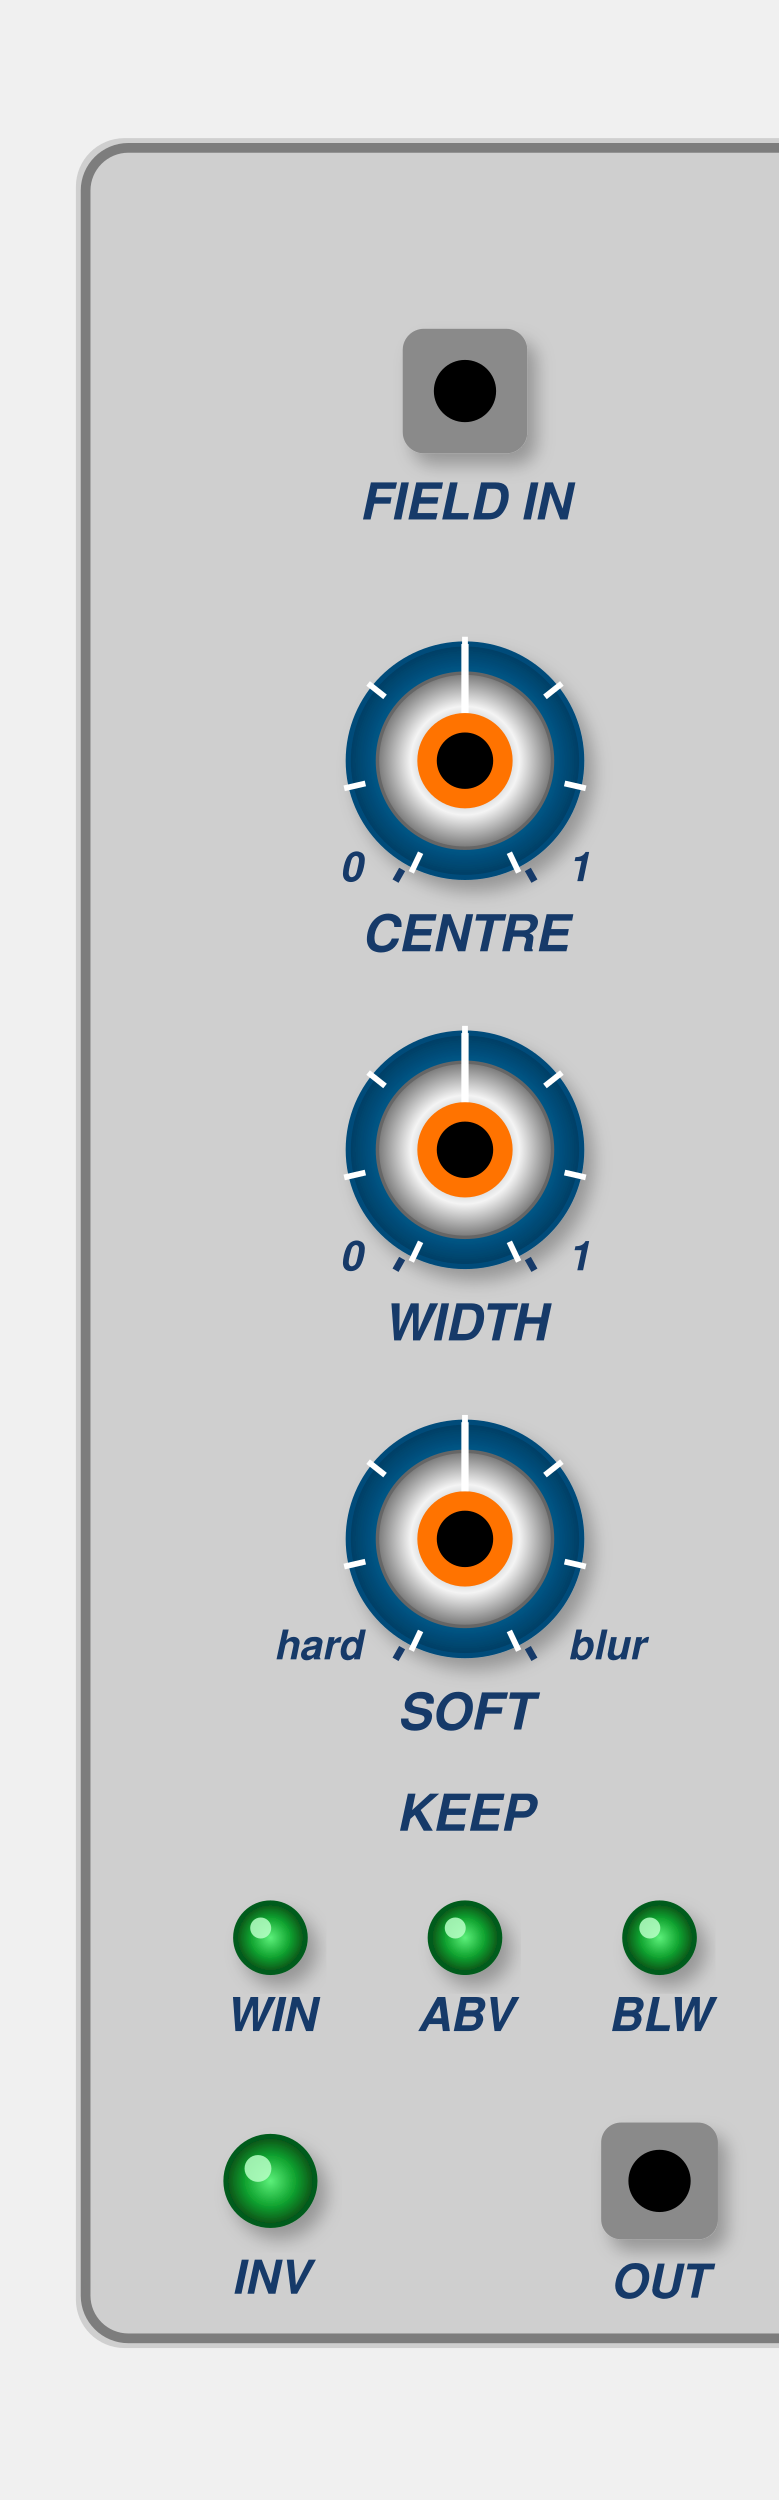
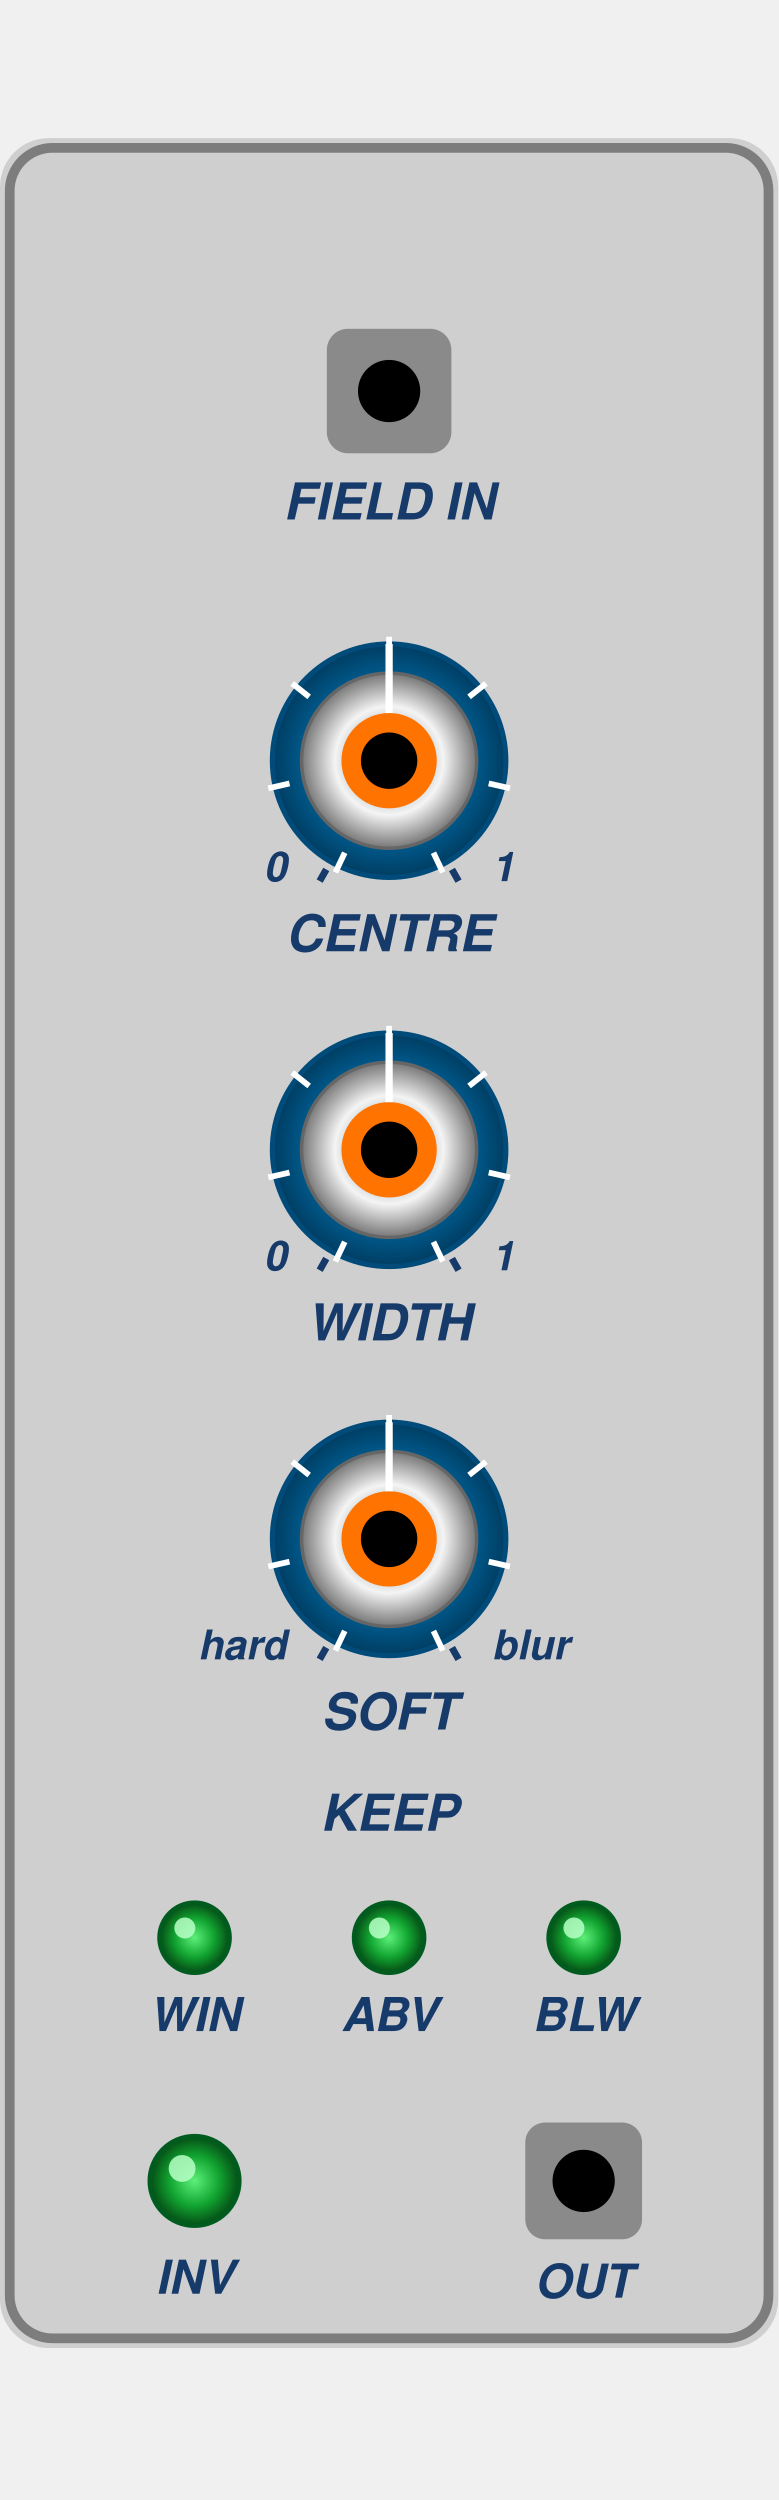
- <svg xmlns="http://www.w3.org/2000/svg" width="40mm" height="128.5mm" viewBox="0 0 40 128.5" font-family="Arial Narrow, Helvetica, Arial, sans-serif">
+ <svg xmlns="http://www.w3.org/2000/svg" width="40mm" height="128.5mm" viewBox="3.9 0 40 128.5" font-family="Arial Narrow, Helvetica, Arial, sans-serif">
  <defs>
-     <filter id="softShadow" x="-30%" y="-30%" width="160%" height="160%">
-       <feDropShadow dx="0.473" dy="0.592" stdDeviation="0.473" flood-color="#000" flood-opacity=".28" />
-     </filter>
    <radialGradient id="blueRing">
      <stop offset="0" stop-color="#1688cc" />
      <stop offset="0.55" stop-color="#006da8" />
      <stop offset="1" stop-color="#003d62" />
    </radialGradient>
    <radialGradient id="blueDial">
      <stop offset="0" stop-color="#1d79b7" />
      <stop offset="0.6" stop-color="#00639a" />
      <stop offset="1" stop-color="#00456e" />
    </radialGradient>
    <radialGradient id="knobCap">
      <stop offset="0" stop-color="#f8f8f8" />
      <stop offset="0.4" stop-color="#bfc3c5" />
      <stop offset="0.62" stop-color="#f4f4f4" />
      <stop offset="1" stop-color="#777777" />
    </radialGradient>
    <radialGradient id="redLed">
      <stop offset="0" stop-color="#ff4a4a" />
      <stop offset="0.55" stop-color="#d00000" />
      <stop offset="1" stop-color="#650000" />
    </radialGradient>
    <radialGradient id="greenLed">
      <stop offset="0" stop-color="#5cf07a" />
      <stop offset="0.55" stop-color="#12a531" />
      <stop offset="1" stop-color="#054d15" />
    </radialGradient>
    <radialGradient id="orangeLed">
      <stop offset="0" stop-color="#ffbf5c" />
      <stop offset="0.55" stop-color="#ef7d00" />
      <stop offset="1" stop-color="#7a3a00" />
    </radialGradient>
  </defs>
  <g transform="translate(3.9 7.0994)">
    <rect x="0" y="0" width="40" height="113.591" rx="2.5" fill="#cfcfcf" />
    <rect x="0.5" y="0.5" width="39" height="112.591" rx="2.2" fill="none" stroke="#7d7d7d" stroke-width="0.5" />
    <g data-wcoast-port="fieldIn" data-wcoast-cx="20" data-wcoast-cy="13">
-       <rect x="16.80" y="9.80" width="6.40" height="6.40" rx="1.09" fill="#8a8a8a" data-wcoast-role="jackbody" filter="url(#softShadow)" />
+       <rect x="16.80" y="9.80" width="6.40" height="6.40" rx="1.09" fill="#8a8a8a" data-wcoast-role="jackbody" />
      <circle cx="20" cy="13" r="1.6" fill="#000000" data-wcoast-role="jackhole" />
    </g>
    <text x="20" y="19.6" font-size="2.606" font-weight="700" font-style="italic" fill="#163a69" text-anchor="middle" font-family="Arial Narrow, Helvetica, Arial, sans-serif">FIELD IN</text>
    <text x="14.725" y="38.192" font-size="2.106" font-weight="700" font-style="italic" fill="#163a69" text-anchor="end" font-family="Arial Narrow, Helvetica, Arial, sans-serif">0</text>
    <text x="25.275" y="38.192" font-size="2.106" font-weight="700" font-style="italic" fill="#163a69" text-anchor="start" font-family="Arial Narrow, Helvetica, Arial, sans-serif">1</text>
    <g data-wcoast-param="centre" data-wcoast-cx="20" data-wcoast-cy="32" data-wcoast-angle-min="-150" data-wcoast-angle-max="150" data-wcoast-port="centreCv" data-wcoast-depth="centreDepth" data-wcoast-av="off">
-       <circle cx="20" cy="32" r="6" fill="url(#blueRing)" stroke="#004b7a" stroke-width="0.265" filter="url(#softShadow)" />
+       <circle cx="20" cy="32" r="6" fill="url(#blueRing)" stroke="#004b7a" stroke-width="0.265" />
      <circle cx="20" cy="32" r="4.5" fill="url(#knobCap)" stroke="#666666" stroke-width="0.176" />
      <line x1="16.77" y1="37.59" x2="16.43" y2="38.19" stroke="#163a69" stroke-width="0.355" />
      <line x1="23.23" y1="37.59" x2="23.57" y2="38.19" stroke="#163a69" stroke-width="0.355" />
      <circle cx="20" cy="32" r="2.45" fill="#ff7300" />
      <circle cx="20" cy="32" r="1.45" fill="#000000" data-wcoast-role="jackhole" />
      <g data-wcoast-role="indicator">
        <line x1="20.00" y1="25.63" x2="20.00" y2="26.75" stroke="#ffffff" stroke-width="0.298" />
        <line x1="24.98" y1="28.03" x2="24.11" y2="28.72" stroke="#ffffff" stroke-width="0.298" />
        <line x1="26.21" y1="33.42" x2="25.12" y2="33.17" stroke="#ffffff" stroke-width="0.298" />
        <line x1="22.76" y1="37.74" x2="22.28" y2="36.73" stroke="#ffffff" stroke-width="0.298" />
        <line x1="17.24" y1="37.74" x2="17.72" y2="36.73" stroke="#ffffff" stroke-width="0.298" />
        <line x1="13.79" y1="33.42" x2="14.88" y2="33.17" stroke="#ffffff" stroke-width="0.298" />
        <line x1="15.02" y1="28.03" x2="15.89" y2="28.72" stroke="#ffffff" stroke-width="0.298" />
        <line x1="20" y1="29.55" x2="20" y2="26.00" stroke="#ffffff" stroke-width="0.373" />
      </g>
    </g>
    <text x="20" y="41.8" font-size="2.606" font-weight="700" font-style="italic" fill="#163a69" text-anchor="middle" font-family="Arial Narrow, Helvetica, Arial, sans-serif">CENTRE</text>
    <text x="14.725" y="58.192" font-size="2.106" font-weight="700" font-style="italic" fill="#163a69" text-anchor="end" font-family="Arial Narrow, Helvetica, Arial, sans-serif">0</text>
    <text x="25.275" y="58.192" font-size="2.106" font-weight="700" font-style="italic" fill="#163a69" text-anchor="start" font-family="Arial Narrow, Helvetica, Arial, sans-serif">1</text>
    <g data-wcoast-param="width" data-wcoast-cx="20" data-wcoast-cy="52" data-wcoast-angle-min="-150" data-wcoast-angle-max="150" data-wcoast-port="widthCv" data-wcoast-depth="widthDepth" data-wcoast-av="off">
-       <circle cx="20" cy="52" r="6" fill="url(#blueRing)" stroke="#004b7a" stroke-width="0.265" filter="url(#softShadow)" />
+       <circle cx="20" cy="52" r="6" fill="url(#blueRing)" stroke="#004b7a" stroke-width="0.265" />
      <circle cx="20" cy="52" r="4.5" fill="url(#knobCap)" stroke="#666666" stroke-width="0.176" />
      <line x1="16.77" y1="57.59" x2="16.43" y2="58.19" stroke="#163a69" stroke-width="0.355" />
      <line x1="23.23" y1="57.59" x2="23.57" y2="58.19" stroke="#163a69" stroke-width="0.355" />
      <circle cx="20" cy="52" r="2.45" fill="#ff7300" />
      <circle cx="20" cy="52" r="1.45" fill="#000000" data-wcoast-role="jackhole" />
      <g data-wcoast-role="indicator">
        <line x1="20.00" y1="45.63" x2="20.00" y2="46.75" stroke="#ffffff" stroke-width="0.298" />
        <line x1="24.98" y1="48.03" x2="24.11" y2="48.72" stroke="#ffffff" stroke-width="0.298" />
        <line x1="26.21" y1="53.42" x2="25.12" y2="53.17" stroke="#ffffff" stroke-width="0.298" />
        <line x1="22.76" y1="57.74" x2="22.28" y2="56.73" stroke="#ffffff" stroke-width="0.298" />
        <line x1="17.24" y1="57.74" x2="17.72" y2="56.73" stroke="#ffffff" stroke-width="0.298" />
        <line x1="13.79" y1="53.42" x2="14.88" y2="53.17" stroke="#ffffff" stroke-width="0.298" />
        <line x1="15.02" y1="48.03" x2="15.89" y2="48.72" stroke="#ffffff" stroke-width="0.298" />
        <line x1="20" y1="49.55" x2="20" y2="46.00" stroke="#ffffff" stroke-width="0.373" />
      </g>
    </g>
    <text x="20" y="61.8" font-size="2.606" font-weight="700" font-style="italic" fill="#163a69" text-anchor="middle" font-family="Arial Narrow, Helvetica, Arial, sans-serif">WIDTH</text>
    <text x="14.725" y="78.192" font-size="2.106" font-weight="700" font-style="italic" fill="#163a69" text-anchor="end" font-family="Arial Narrow, Helvetica, Arial, sans-serif">hard</text>
    <text x="25.275" y="78.192" font-size="2.106" font-weight="700" font-style="italic" fill="#163a69" text-anchor="start" font-family="Arial Narrow, Helvetica, Arial, sans-serif">blur</text>
    <g data-wcoast-param="soft" data-wcoast-cx="20" data-wcoast-cy="72" data-wcoast-angle-min="-150" data-wcoast-angle-max="150" data-wcoast-port="softCv" data-wcoast-depth="softDepth" data-wcoast-av="off">
-       <circle cx="20" cy="72" r="6" fill="url(#blueRing)" stroke="#004b7a" stroke-width="0.265" filter="url(#softShadow)" />
+       <circle cx="20" cy="72" r="6" fill="url(#blueRing)" stroke="#004b7a" stroke-width="0.265" />
      <circle cx="20" cy="72" r="4.5" fill="url(#knobCap)" stroke="#666666" stroke-width="0.176" />
      <line x1="16.77" y1="77.59" x2="16.43" y2="78.19" stroke="#163a69" stroke-width="0.355" />
      <line x1="23.23" y1="77.59" x2="23.57" y2="78.19" stroke="#163a69" stroke-width="0.355" />
      <circle cx="20" cy="72" r="2.45" fill="#ff7300" />
      <circle cx="20" cy="72" r="1.45" fill="#000000" data-wcoast-role="jackhole" />
      <g data-wcoast-role="indicator">
        <line x1="20.00" y1="65.63" x2="20.00" y2="66.75" stroke="#ffffff" stroke-width="0.298" />
        <line x1="24.98" y1="68.03" x2="24.11" y2="68.72" stroke="#ffffff" stroke-width="0.298" />
        <line x1="26.21" y1="73.42" x2="25.12" y2="73.17" stroke="#ffffff" stroke-width="0.298" />
        <line x1="22.76" y1="77.74" x2="22.28" y2="76.73" stroke="#ffffff" stroke-width="0.298" />
        <line x1="17.24" y1="77.74" x2="17.72" y2="76.73" stroke="#ffffff" stroke-width="0.298" />
        <line x1="13.79" y1="73.42" x2="14.88" y2="73.17" stroke="#ffffff" stroke-width="0.298" />
        <line x1="15.02" y1="68.03" x2="15.89" y2="68.72" stroke="#ffffff" stroke-width="0.298" />
        <line x1="20" y1="69.55" x2="20" y2="66.00" stroke="#ffffff" stroke-width="0.373" />
      </g>
    </g>
    <text x="20" y="81.8" font-size="2.606" font-weight="700" font-style="italic" fill="#163a69" text-anchor="middle" font-family="Arial Narrow, Helvetica, Arial, sans-serif">SOFT</text>
    <text x="20" y="87" font-size="2.606" font-weight="700" font-style="italic" fill="#163a69" text-anchor="middle" font-family="Arial Narrow, Helvetica, Arial, sans-serif">KEEP</text>
    <g data-wcoast-param="mode">
-       <circle cx="10" cy="92.5" r="1.8" fill="url(#greenLed)" stroke="#005c1e" stroke-width="0.237" filter="url(#softShadow)" data-wcoast-role="step-indicator" data-wcoast-step="window" data-wcoast-led="green" />
+       <circle cx="10" cy="92.5" r="1.8" fill="url(#greenLed)" stroke="#005c1e" stroke-width="0.237" data-wcoast-role="step-indicator" data-wcoast-step="window" data-wcoast-led="green" />
      <circle cx="9.50" cy="92.00" r="0.54" fill="#b7ffc6" opacity="0.85" data-wcoast-role="led-gloss" pointer-events="none" />
      <text x="10" y="97.3" font-size="2.406" font-weight="700" font-style="italic" fill="#163a69" text-anchor="middle" font-family="Arial Narrow, Helvetica, Arial, sans-serif">WIN</text>
-       <circle cx="20" cy="92.5" r="1.8" fill="url(#greenLed)" stroke="#005c1e" stroke-width="0.237" filter="url(#softShadow)" data-wcoast-role="step-indicator" data-wcoast-step="above" data-wcoast-led="green" />
+       <circle cx="20" cy="92.5" r="1.8" fill="url(#greenLed)" stroke="#005c1e" stroke-width="0.237" data-wcoast-role="step-indicator" data-wcoast-step="above" data-wcoast-led="green" />
      <circle cx="19.50" cy="92.00" r="0.54" fill="#b7ffc6" opacity="0.85" data-wcoast-role="led-gloss" pointer-events="none" />
      <text x="20" y="97.3" font-size="2.406" font-weight="700" font-style="italic" fill="#163a69" text-anchor="middle" font-family="Arial Narrow, Helvetica, Arial, sans-serif">ABV</text>
-       <circle cx="30" cy="92.5" r="1.8" fill="url(#greenLed)" stroke="#005c1e" stroke-width="0.237" filter="url(#softShadow)" data-wcoast-role="step-indicator" data-wcoast-step="below" data-wcoast-led="green" />
+       <circle cx="30" cy="92.5" r="1.8" fill="url(#greenLed)" stroke="#005c1e" stroke-width="0.237" data-wcoast-role="step-indicator" data-wcoast-step="below" data-wcoast-led="green" />
      <circle cx="29.50" cy="92.00" r="0.54" fill="#b7ffc6" opacity="0.85" data-wcoast-role="led-gloss" pointer-events="none" />
      <text x="30" y="97.3" font-size="2.406" font-weight="700" font-style="italic" fill="#163a69" text-anchor="middle" font-family="Arial Narrow, Helvetica, Arial, sans-serif">BLW</text>
    </g>
    <g data-wcoast-param="invert">
-       <circle cx="10" cy="105" r="2.3" fill="url(#greenLed)" stroke="#005c1e" stroke-width="0.237" filter="url(#softShadow)" data-wcoast-role="step-indicator" data-wcoast-step="on" data-wcoast-led="green" />
+       <circle cx="10" cy="105" r="2.3" fill="url(#greenLed)" stroke="#005c1e" stroke-width="0.237" data-wcoast-role="step-indicator" data-wcoast-step="on" data-wcoast-led="green" />
      <circle cx="9.36" cy="104.36" r="0.69" fill="#b7ffc6" opacity="0.85" data-wcoast-role="led-gloss" pointer-events="none" />
    </g>
    <text x="10" y="110.8" font-size="2.406" font-weight="700" font-style="italic" fill="#163a69" text-anchor="middle" font-family="Arial Narrow, Helvetica, Arial, sans-serif">INV</text>
    <g data-wcoast-port="shapeOut" data-wcoast-cx="30" data-wcoast-cy="105">
-       <rect x="27.00" y="102.00" width="6.00" height="6.00" rx="1.02" fill="#8a8a8a" data-wcoast-role="jackbody" filter="url(#softShadow)" />
+       <rect x="27.00" y="102.00" width="6.00" height="6.00" rx="1.02" fill="#8a8a8a" data-wcoast-role="jackbody" />
      <circle cx="30" cy="105" r="1.6" fill="#000000" data-wcoast-role="jackhole" />
    </g>
    <text x="30" y="111" font-size="2.406" font-weight="700" font-style="italic" fill="#163a69" text-anchor="middle" font-family="Arial Narrow, Helvetica, Arial, sans-serif">OUT</text>
  </g>
</svg>
